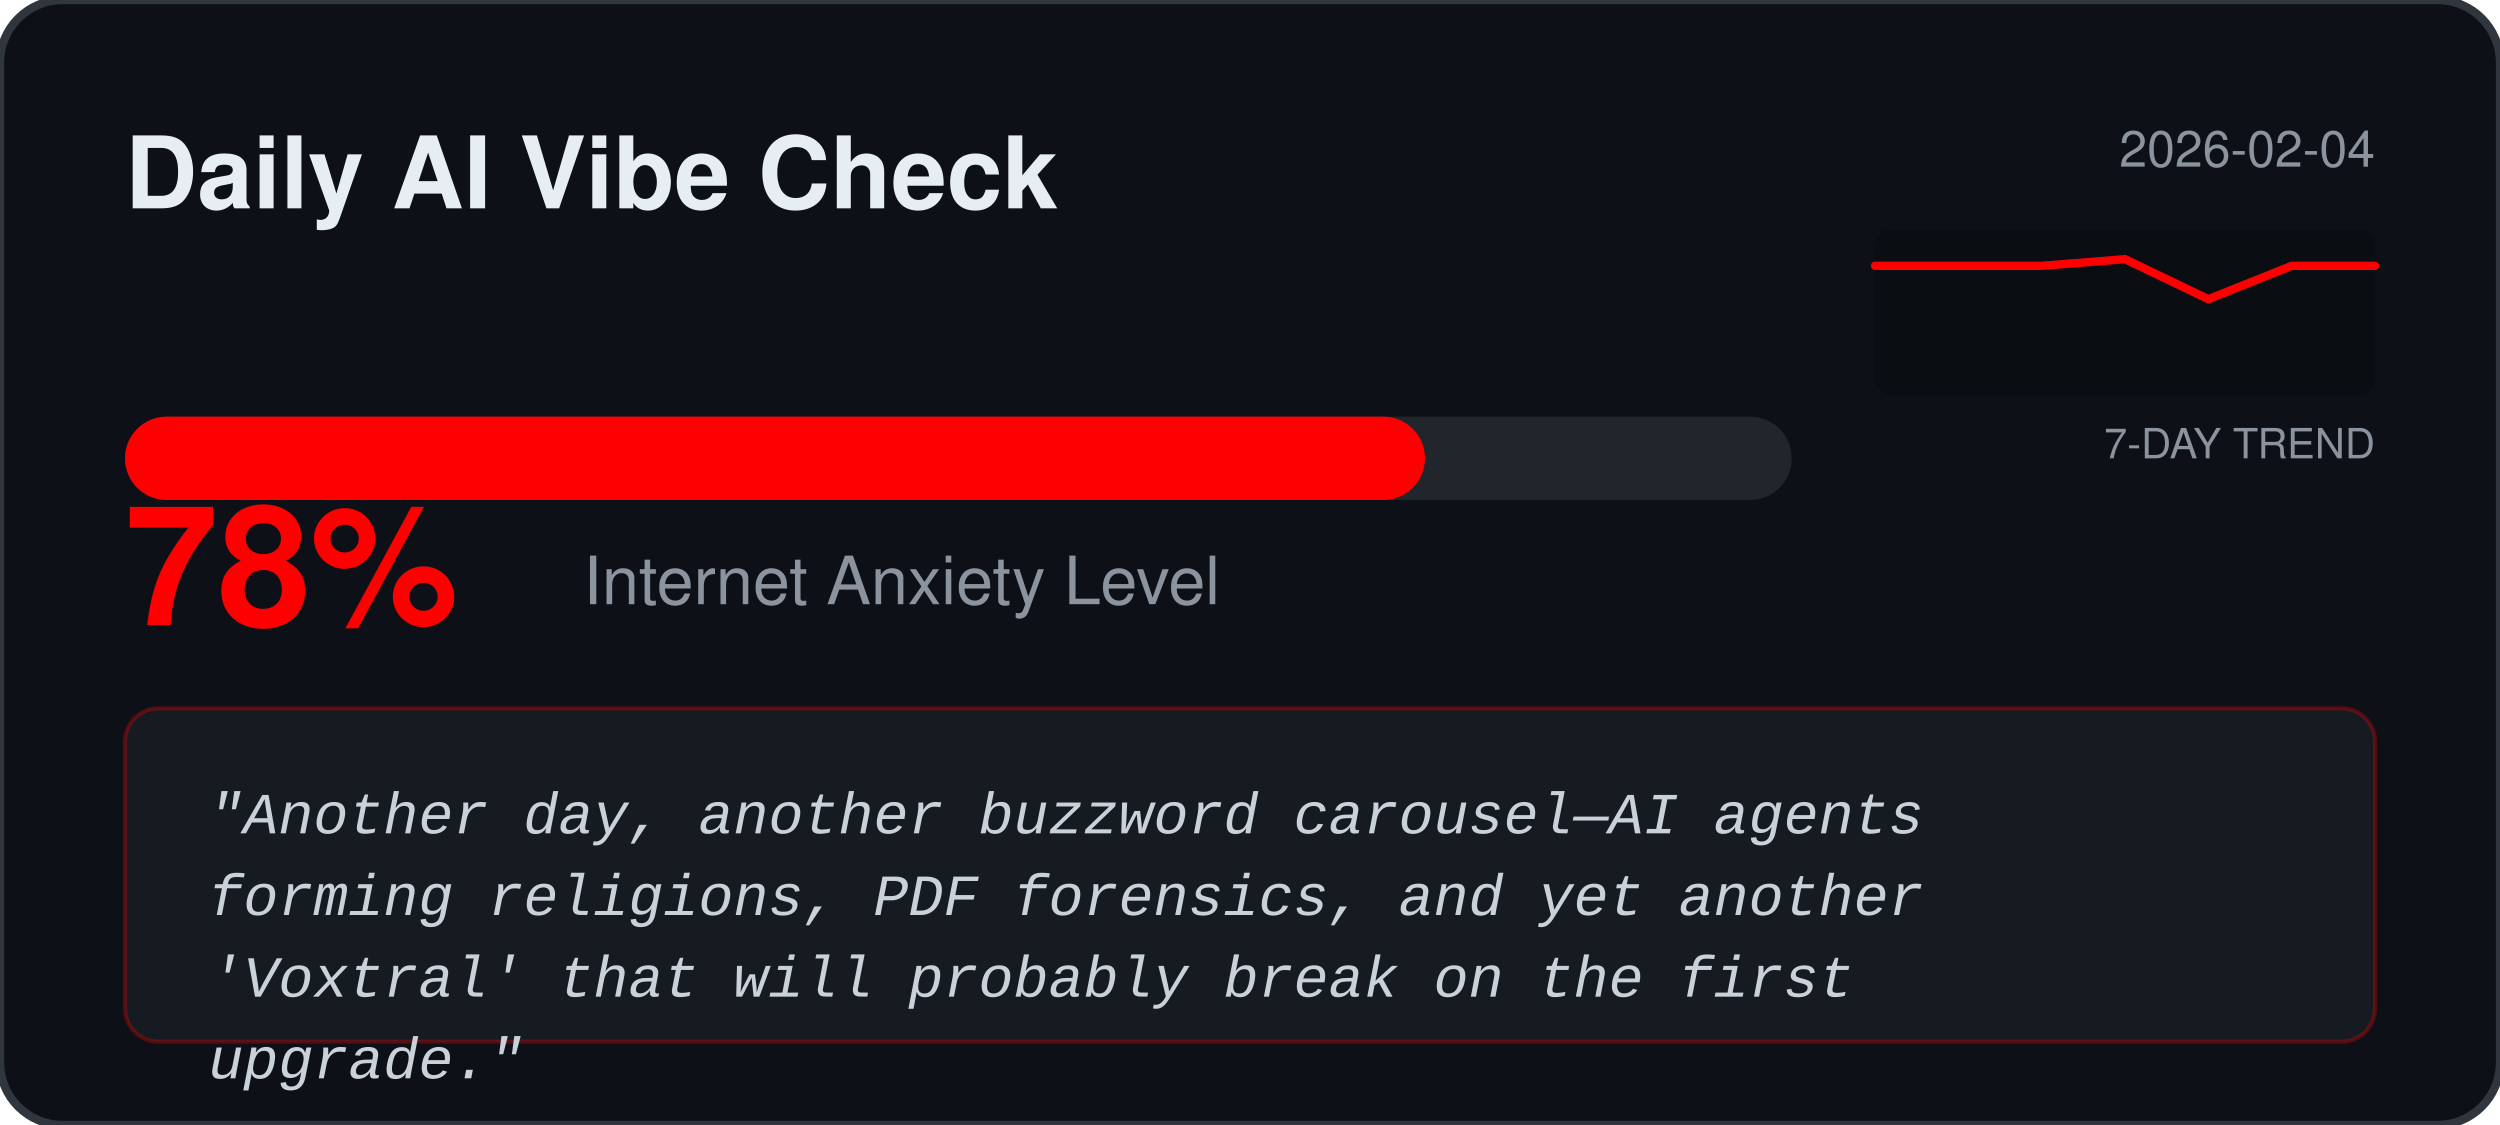
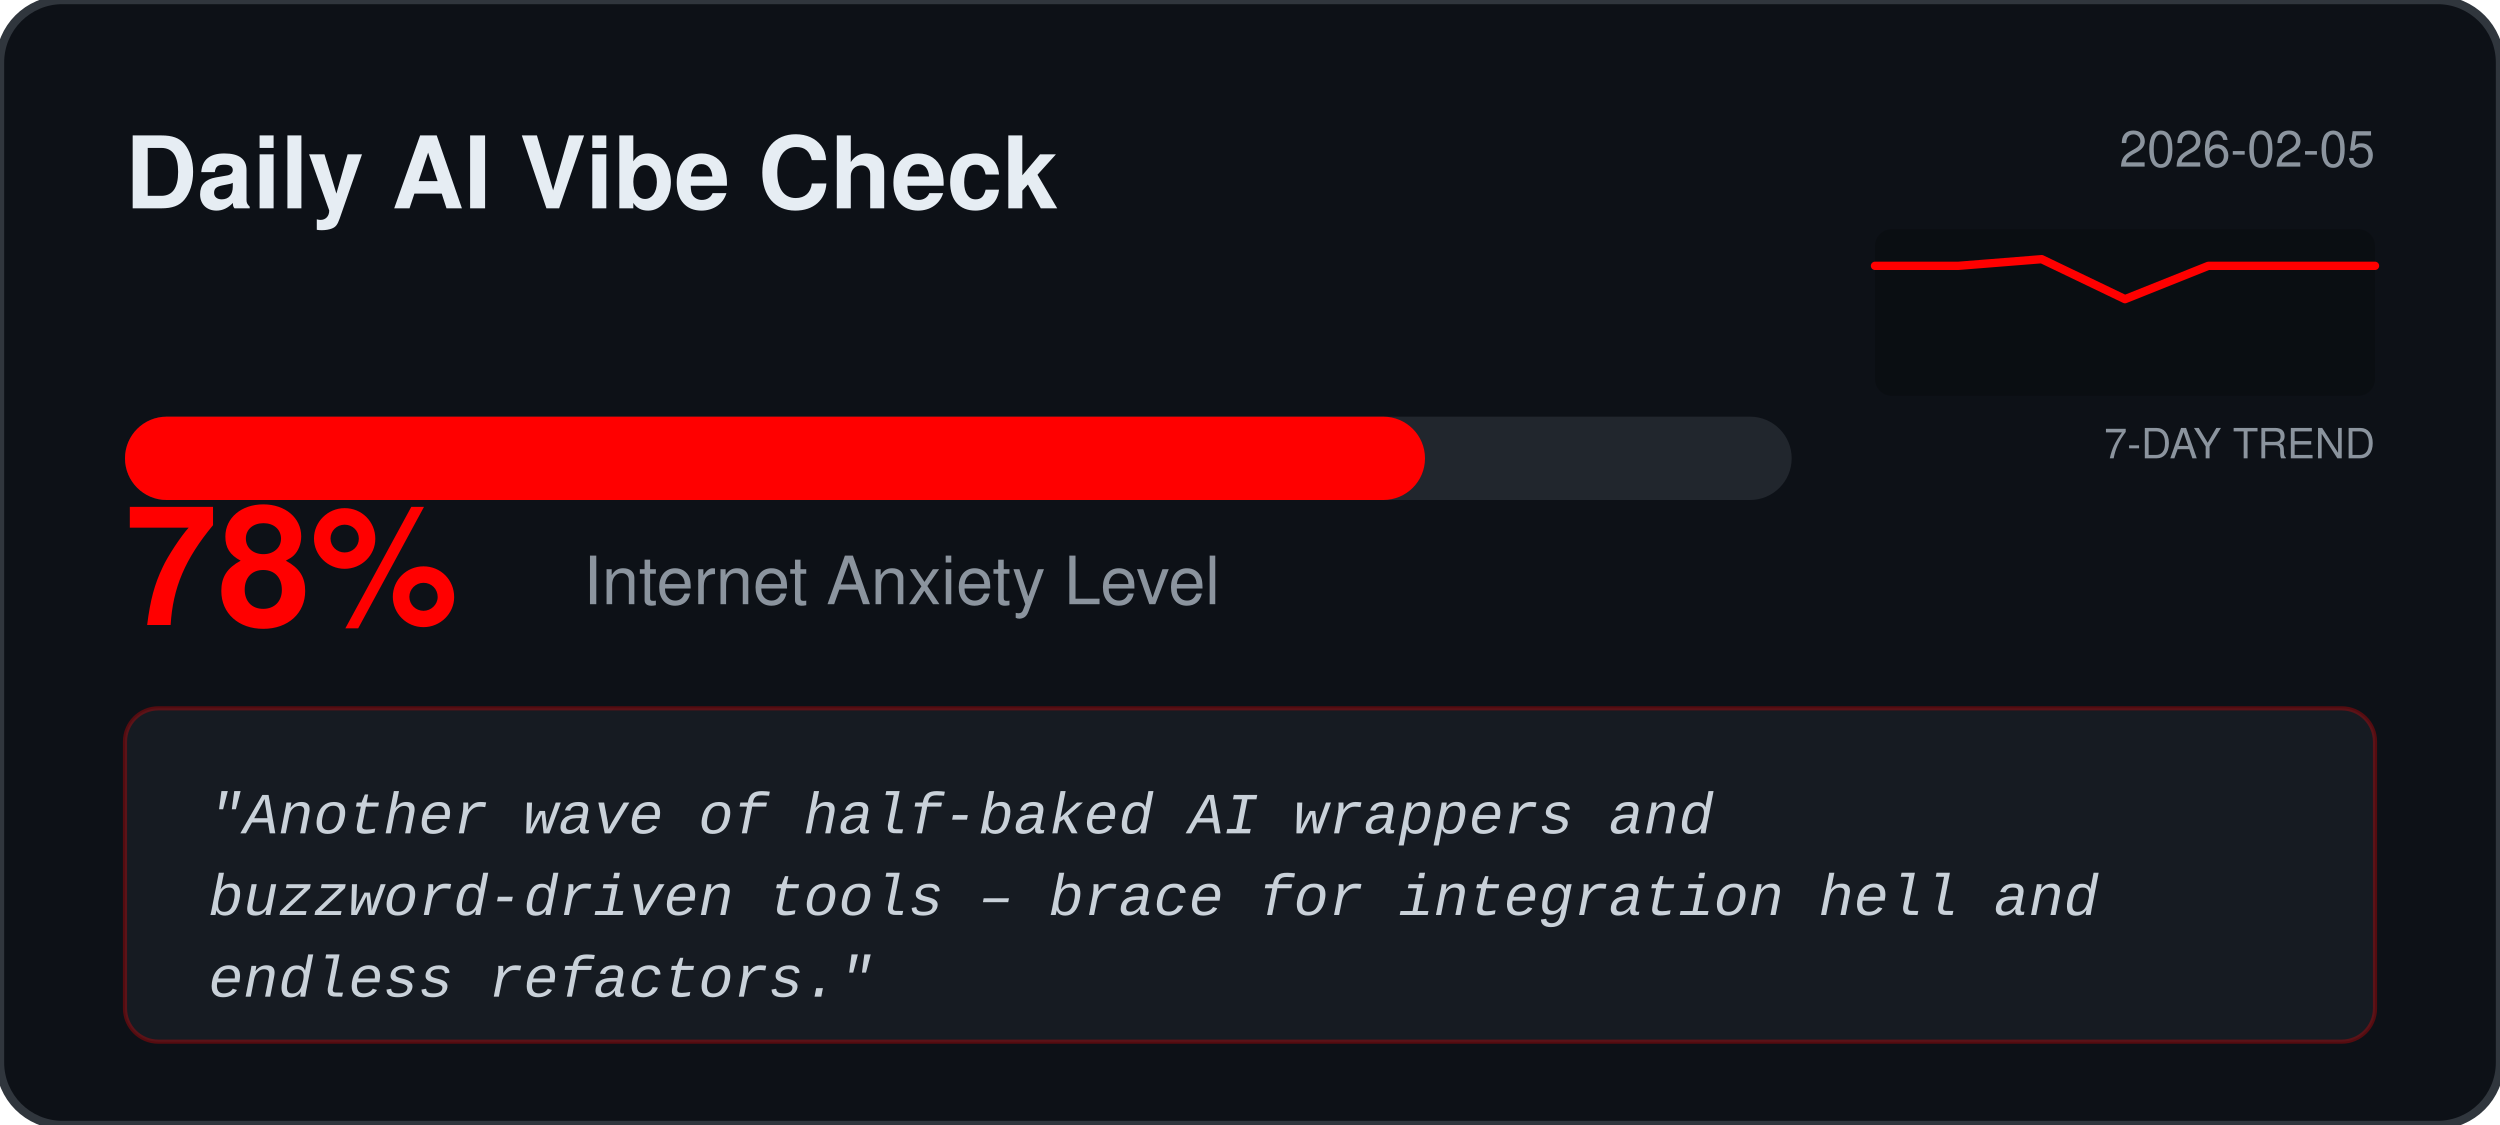
<svg xmlns="http://www.w3.org/2000/svg" width="600" height="270" viewBox="0 0 600 270" fill="none">
  <rect width="600" height="270" rx="15" fill="#0D1117" stroke="#30363D" stroke-width="2" />
  <text x="30" y="50" fill="#E6EDF3" font-family="Segoe UI, Helvetica, sans-serif" font-weight="bold" font-size="24">Daily AI Vibe Check</text>
-   <text x="570" y="40" fill="#8B949E" font-family="Segoe UI, Helvetica, sans-serif" font-size="12" text-anchor="end">2026-02-04</text>
+   <text x="570" y="40" fill="#8B949E" font-family="Segoe UI, Helvetica, sans-serif" font-size="12" text-anchor="end">2026-02-05</text>
  <rect x="450" y="55" width="120" height="40" fill="#000000" fill-opacity="0.2" rx="4" />
  <text x="570" y="110" fill="#8B949E" font-family="Segoe UI, Helvetica, sans-serif" font-size="10" text-anchor="end">7-DAY TREND</text>
-   <polyline points="450.0,63.8 470.0,63.8 490.0,63.8 510.0,62.2 530.0,71.8 550.0,63.8 570.0,63.8" fill="none" stroke="#FF0000" stroke-width="2" stroke-linecap="round" stroke-linejoin="round" />
+   <polyline points="450.0,63.8 470.0,63.8 490.0,62.2 510.0,71.8 530.0,63.8 550.0,63.8 570.0,63.8" fill="none" stroke="#FF0000" stroke-width="2" stroke-linecap="round" stroke-linejoin="round" />
  <rect x="30" y="100" width="400" height="20" rx="10" fill="#21262D" />
  <rect x="30" y="100" width="312.0" height="20" rx="10" fill="#FF0000" />
  <text x="30" y="150" fill="#FF0000" font-family="Segoe UI, Helvetica, sans-serif" font-weight="bold" font-size="40">78%</text>
  <text x="140" y="145" fill="#8B949E" font-family="Segoe UI, Helvetica, sans-serif" font-size="16">Internet Anxiety Level</text>
  <rect x="30" y="170" width="540" height="80" rx="8" fill="#161B22" stroke="#FF0000" stroke-opacity="0.3" />
  <text x="50" y="200" fill="#C9D1D9" font-family="Courier New, monospace" font-size="14" font-style="italic">
-     <tspan x="50" dy="0">"Another day, another buzzword carousel—AI agents</tspan>
-     <tspan x="50" dy="1.4em">forming religions, PDF forensics, and yet another</tspan>
-     <tspan x="50" dy="1.4em">'Voxtral' that will probably break on the first</tspan>
-     <tspan x="50" dy="1.4em">upgrade."</tspan>
+     <tspan x="50" dy="0">"Another wave of half‑baked AI wrappers and</tspan>
+     <tspan x="50" dy="1.4em">buzzword‑driven tools – brace for integration hell and</tspan>
+     <tspan x="50" dy="1.4em">endless refactors."</tspan>
  </text>
</svg>
